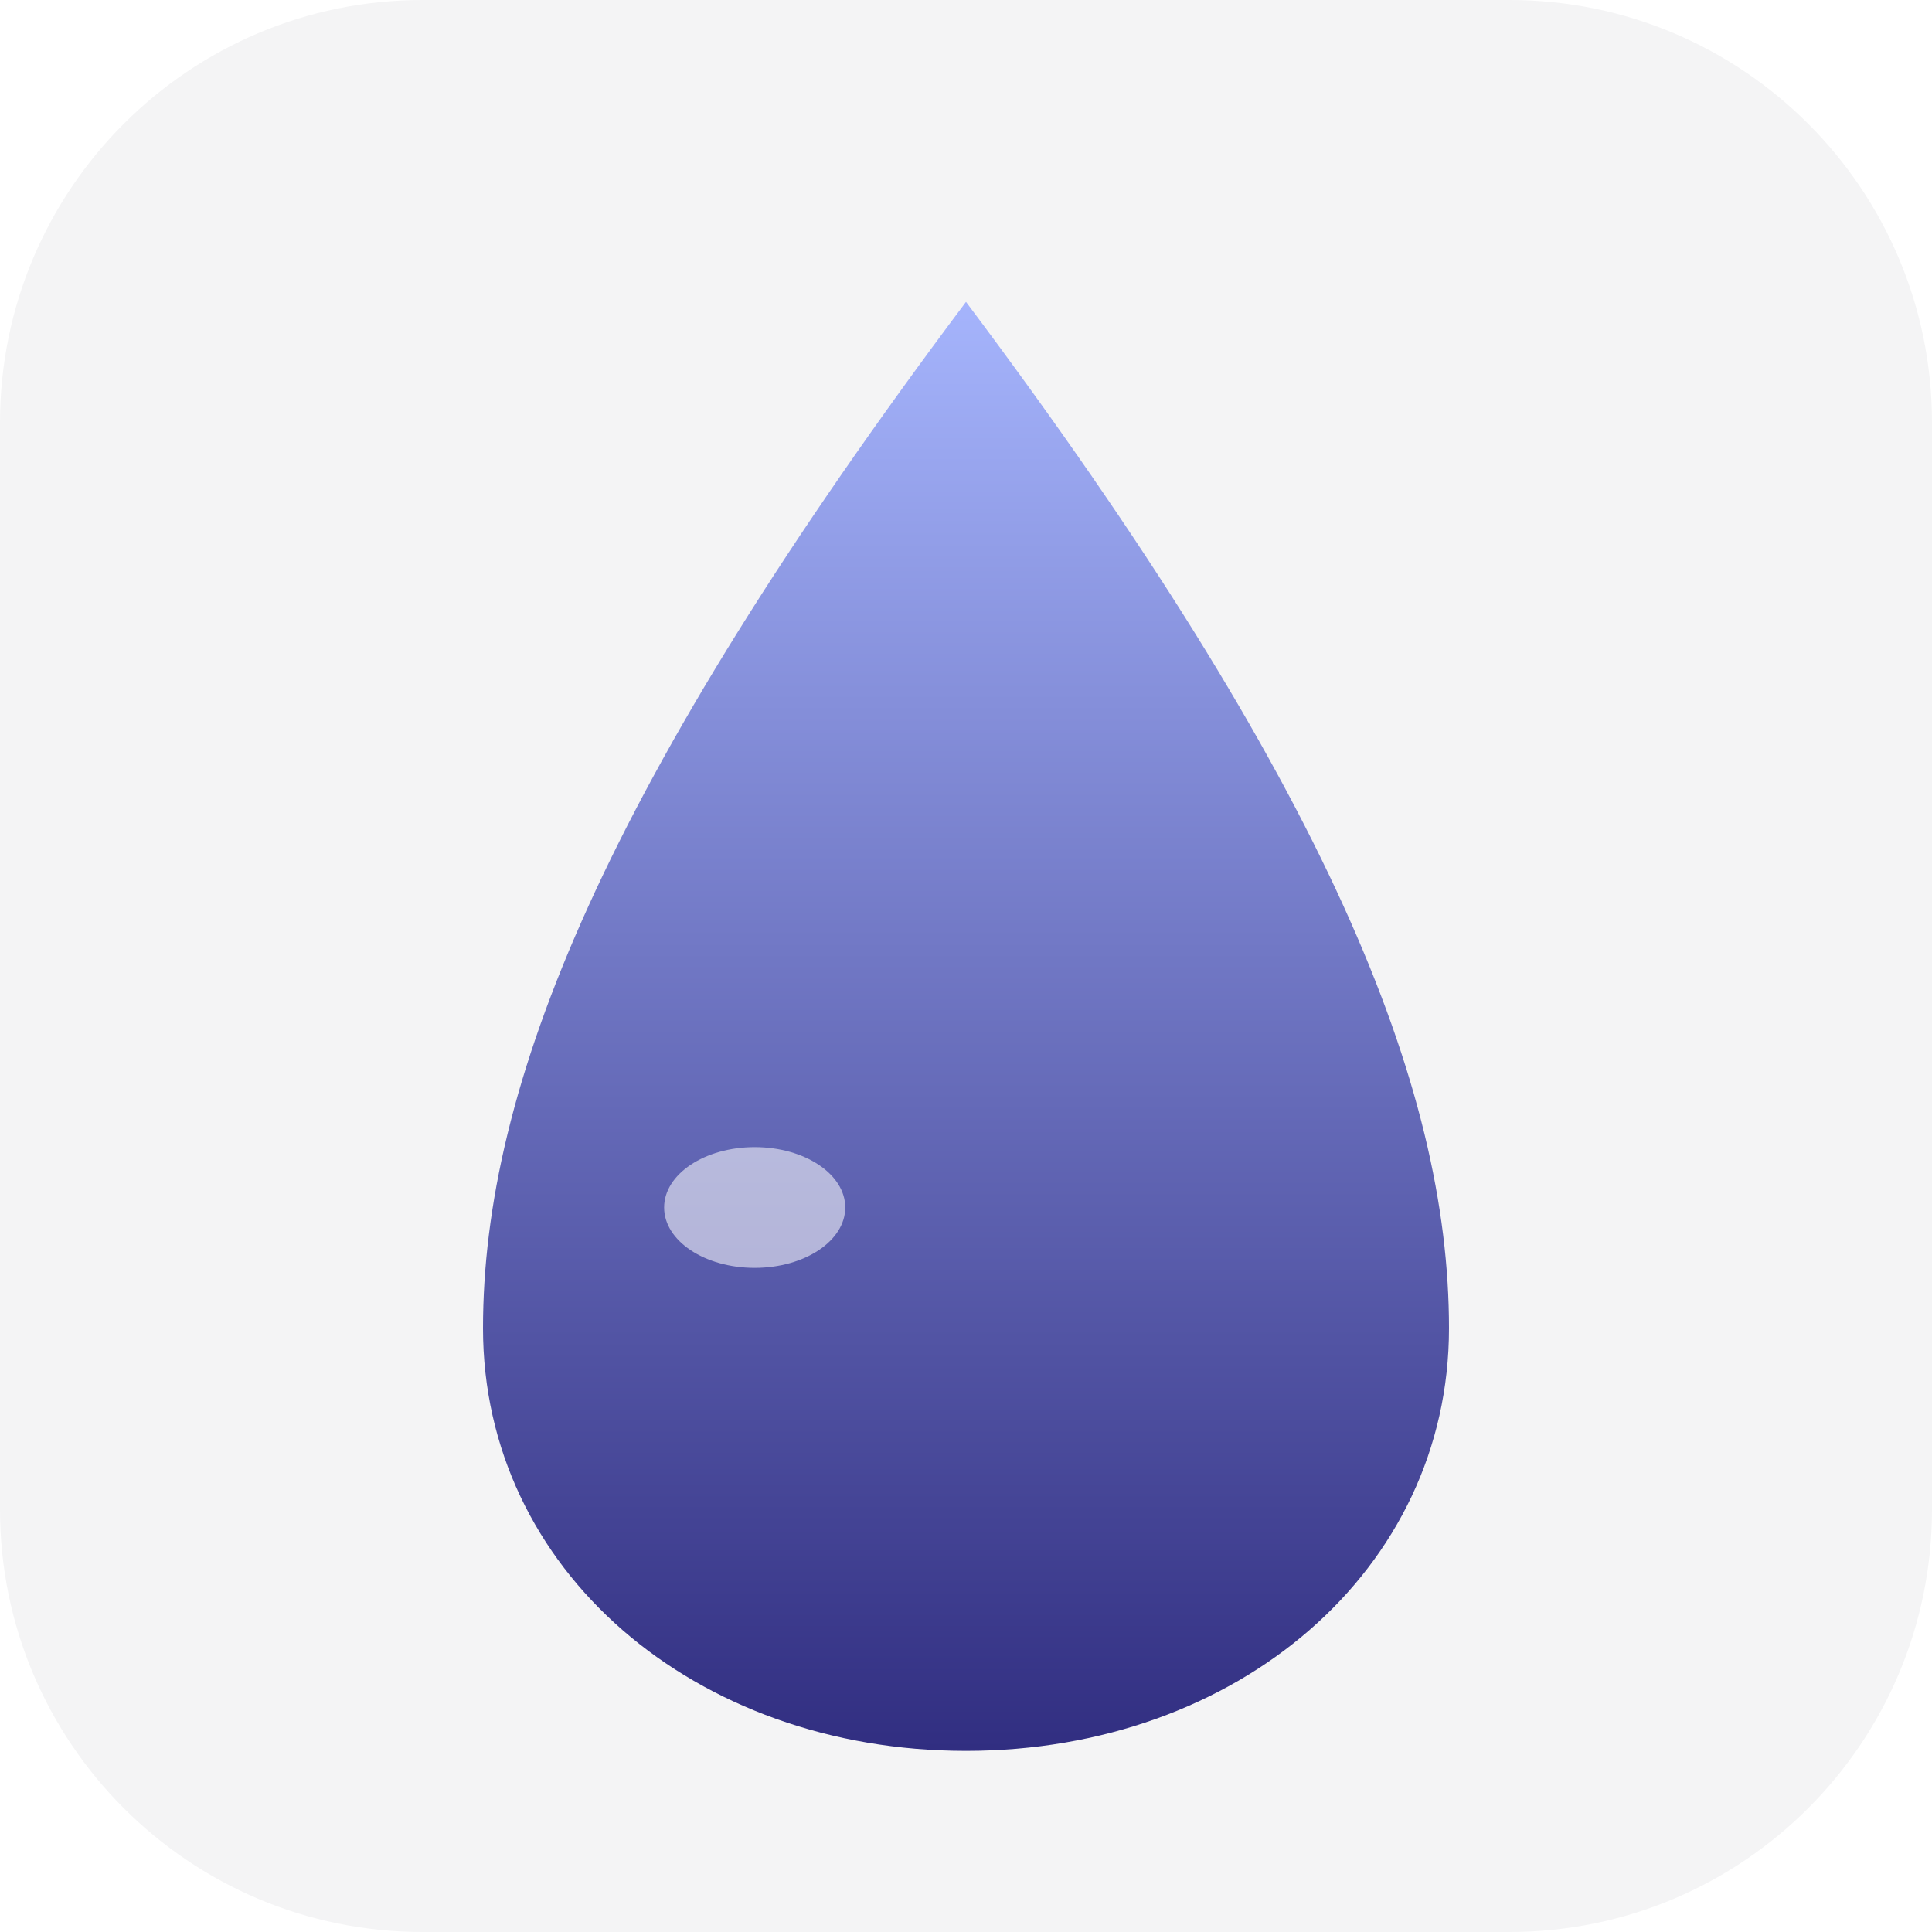
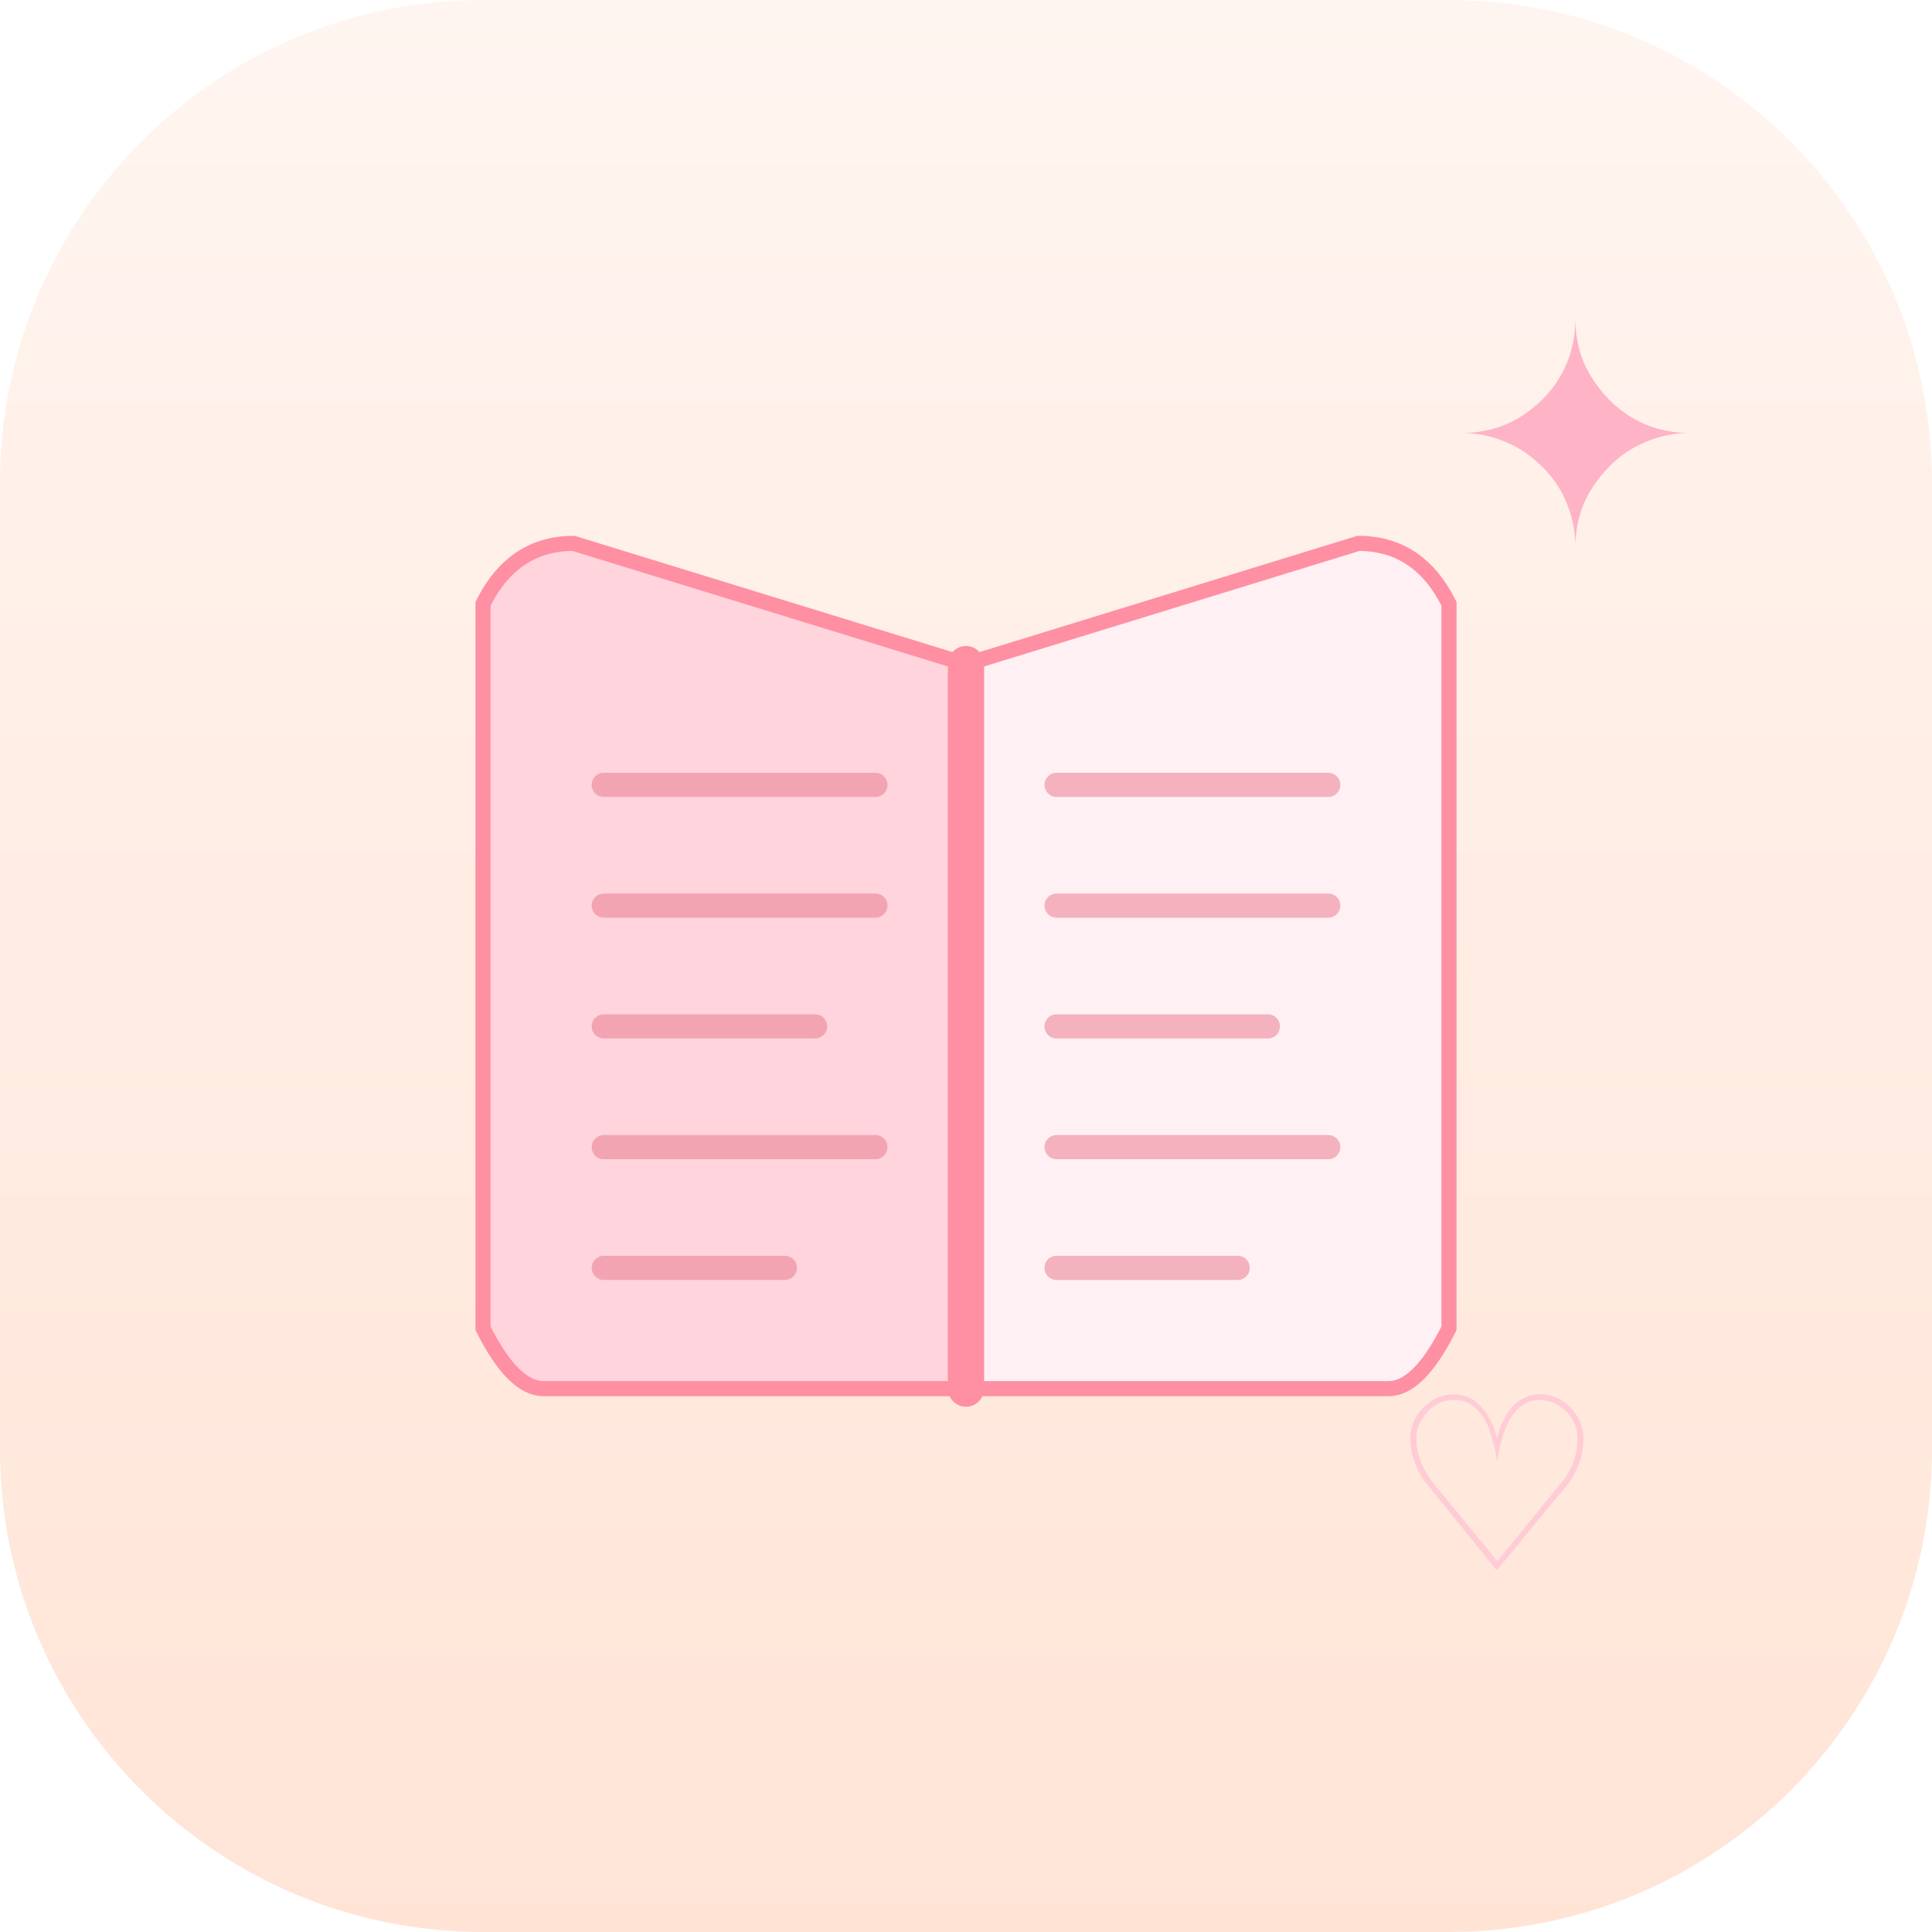
<svg xmlns="http://www.w3.org/2000/svg" viewBox="0 0 64 64" width="64" height="64">
  <defs>
-     <linearGradient id="g" x1="50%" y1="0%" x2="50%" y2="100%">
-       <stop offset="0%" stop-color="#a5b4fc" />
-       <stop offset="100%" stop-color="#312e81" />
+     <linearGradient id="bg" x1="50%" y1="0%" x2="50%" y2="100%">
+       <stop offset="0%" stop-color="#fff5f0" />
+       <stop offset="100%" stop-color="#ffe4d6" />
+     </linearGradient>
+     <linearGradient id="book" x1="50%" y1="0%" x2="50%" y2="100%">
+       <stop offset="0%" stop-color="#ff8fa3" />
+       <stop offset="100%" stop-color="#e8738a" />
    </linearGradient>
  </defs>
-   <rect width="64" height="64" rx="14" fill="#f4f4f5" />
-   <path d="M32 10 C 20 26, 16 36, 16 44 C 16 52, 23 58, 32 58 C 41 58, 48 52, 48 44 C 48 36, 44 26, 32 10 Z" fill="url(#g)" />
-   <ellipse cx="25" cy="40" rx="3" ry="2" fill="rgba(255,255,255,0.55)" />
+   <rect width="64" height="64" rx="16" fill="url(#bg)" />
+   <g transform="translate(16, 18)">
+     <path d="M16 4 L16 28 L2 28 Q1 28 0 26 L0 2 Q1 0 3 0 Z" fill="#ffd4dc" stroke="#ff8fa3" stroke-width="0.5" />
+     <path d="M16 4 L16 28 L30 28 Q31 28 32 26 L32 2 Q31 0 29 0 Z" fill="#fff0f3" stroke="#ff8fa3" stroke-width="0.5" />
+     <line x1="16" y1="4" x2="16" y2="28" stroke="#ff8fa3" stroke-width="1.2" stroke-linecap="round" />
+     <line x1="4" y1="8" x2="13" y2="8" stroke="#e8738a" stroke-width="0.8" stroke-linecap="round" opacity="0.5" />
+     <line x1="4" y1="12" x2="13" y2="12" stroke="#e8738a" stroke-width="0.8" stroke-linecap="round" opacity="0.5" />
+     <line x1="4" y1="16" x2="11" y2="16" stroke="#e8738a" stroke-width="0.8" stroke-linecap="round" opacity="0.5" />
+     <line x1="4" y1="20" x2="13" y2="20" stroke="#e8738a" stroke-width="0.8" stroke-linecap="round" opacity="0.5" />
+     <line x1="4" y1="24" x2="10" y2="24" stroke="#e8738a" stroke-width="0.8" stroke-linecap="round" opacity="0.5" />
+     <line x1="19" y1="8" x2="28" y2="8" stroke="#e8738a" stroke-width="0.8" stroke-linecap="round" opacity="0.5" />
+     <line x1="19" y1="12" x2="28" y2="12" stroke="#e8738a" stroke-width="0.8" stroke-linecap="round" opacity="0.5" />
+     <line x1="19" y1="16" x2="26" y2="16" stroke="#e8738a" stroke-width="0.8" stroke-linecap="round" opacity="0.5" />
+     <line x1="19" y1="20" x2="28" y2="20" stroke="#e8738a" stroke-width="0.8" stroke-linecap="round" opacity="0.5" />
+     <line x1="19" y1="24" x2="25" y2="24" stroke="#e8738a" stroke-width="0.8" stroke-linecap="round" opacity="0.5" />
+   </g>
+   <text x="48" y="18" font-size="10" fill="#ffb3c6" font-family="sans-serif">✦</text>
+   <text x="46" y="52" font-size="8" fill="#ffccd5" font-family="sans-serif">♡</text>
</svg>
